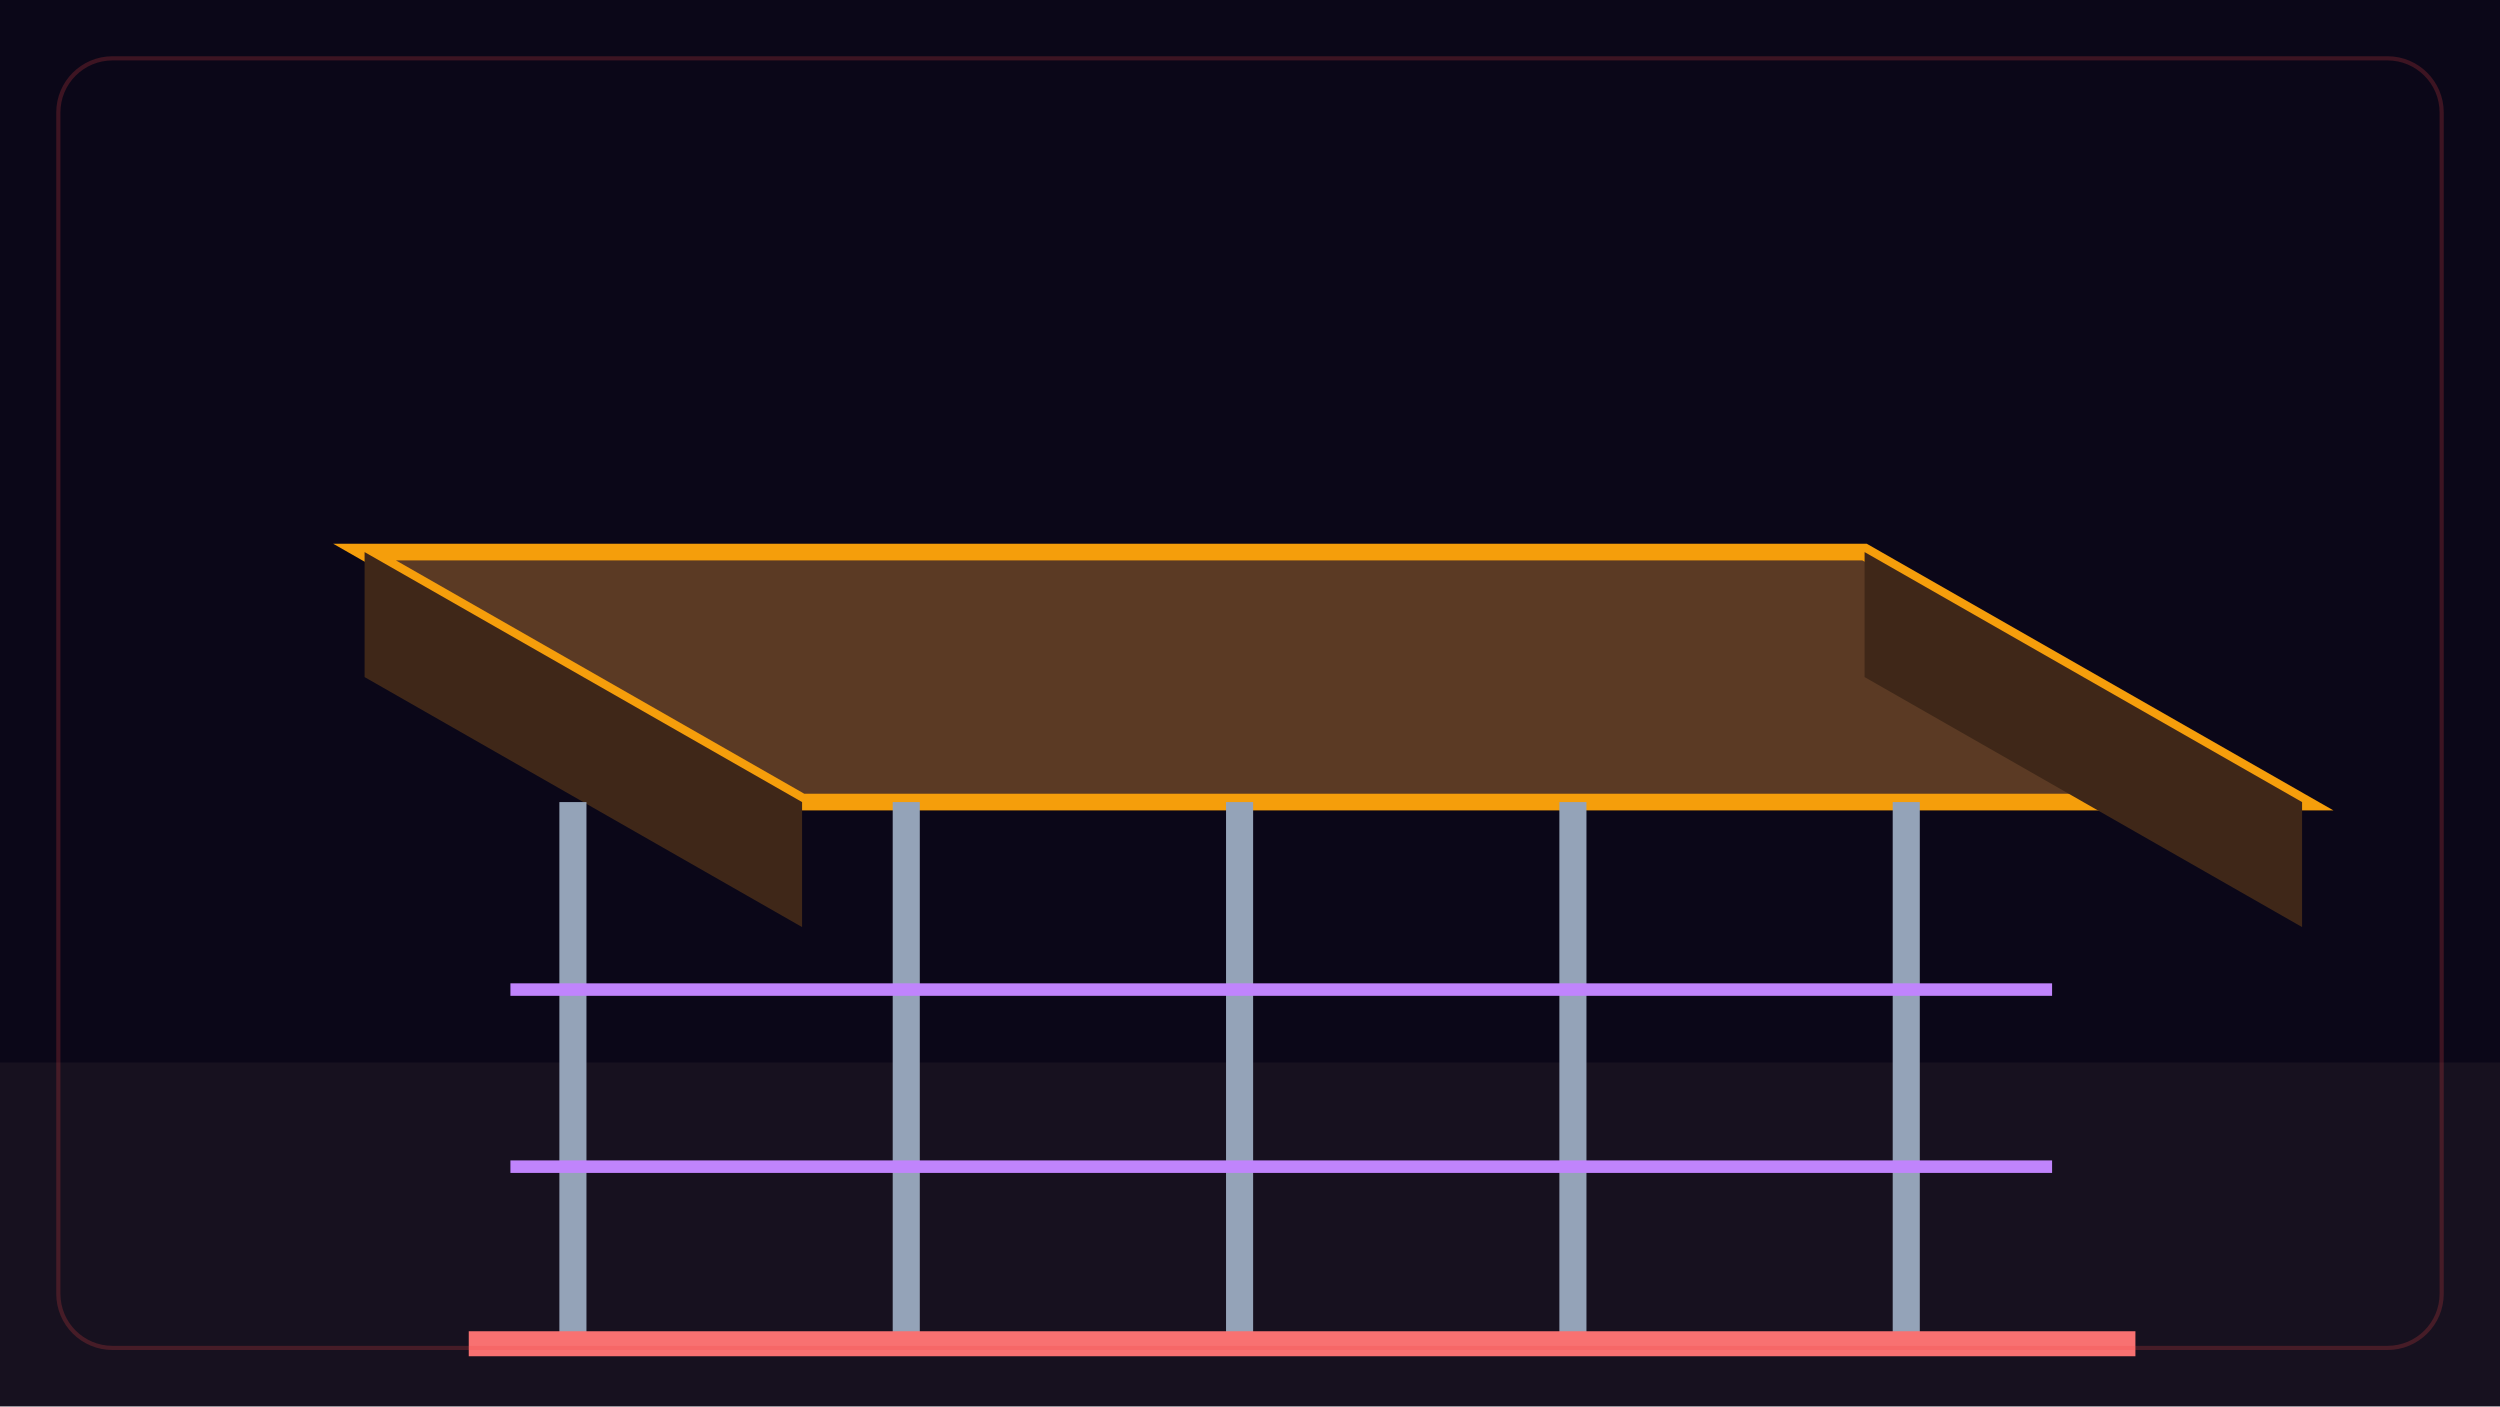
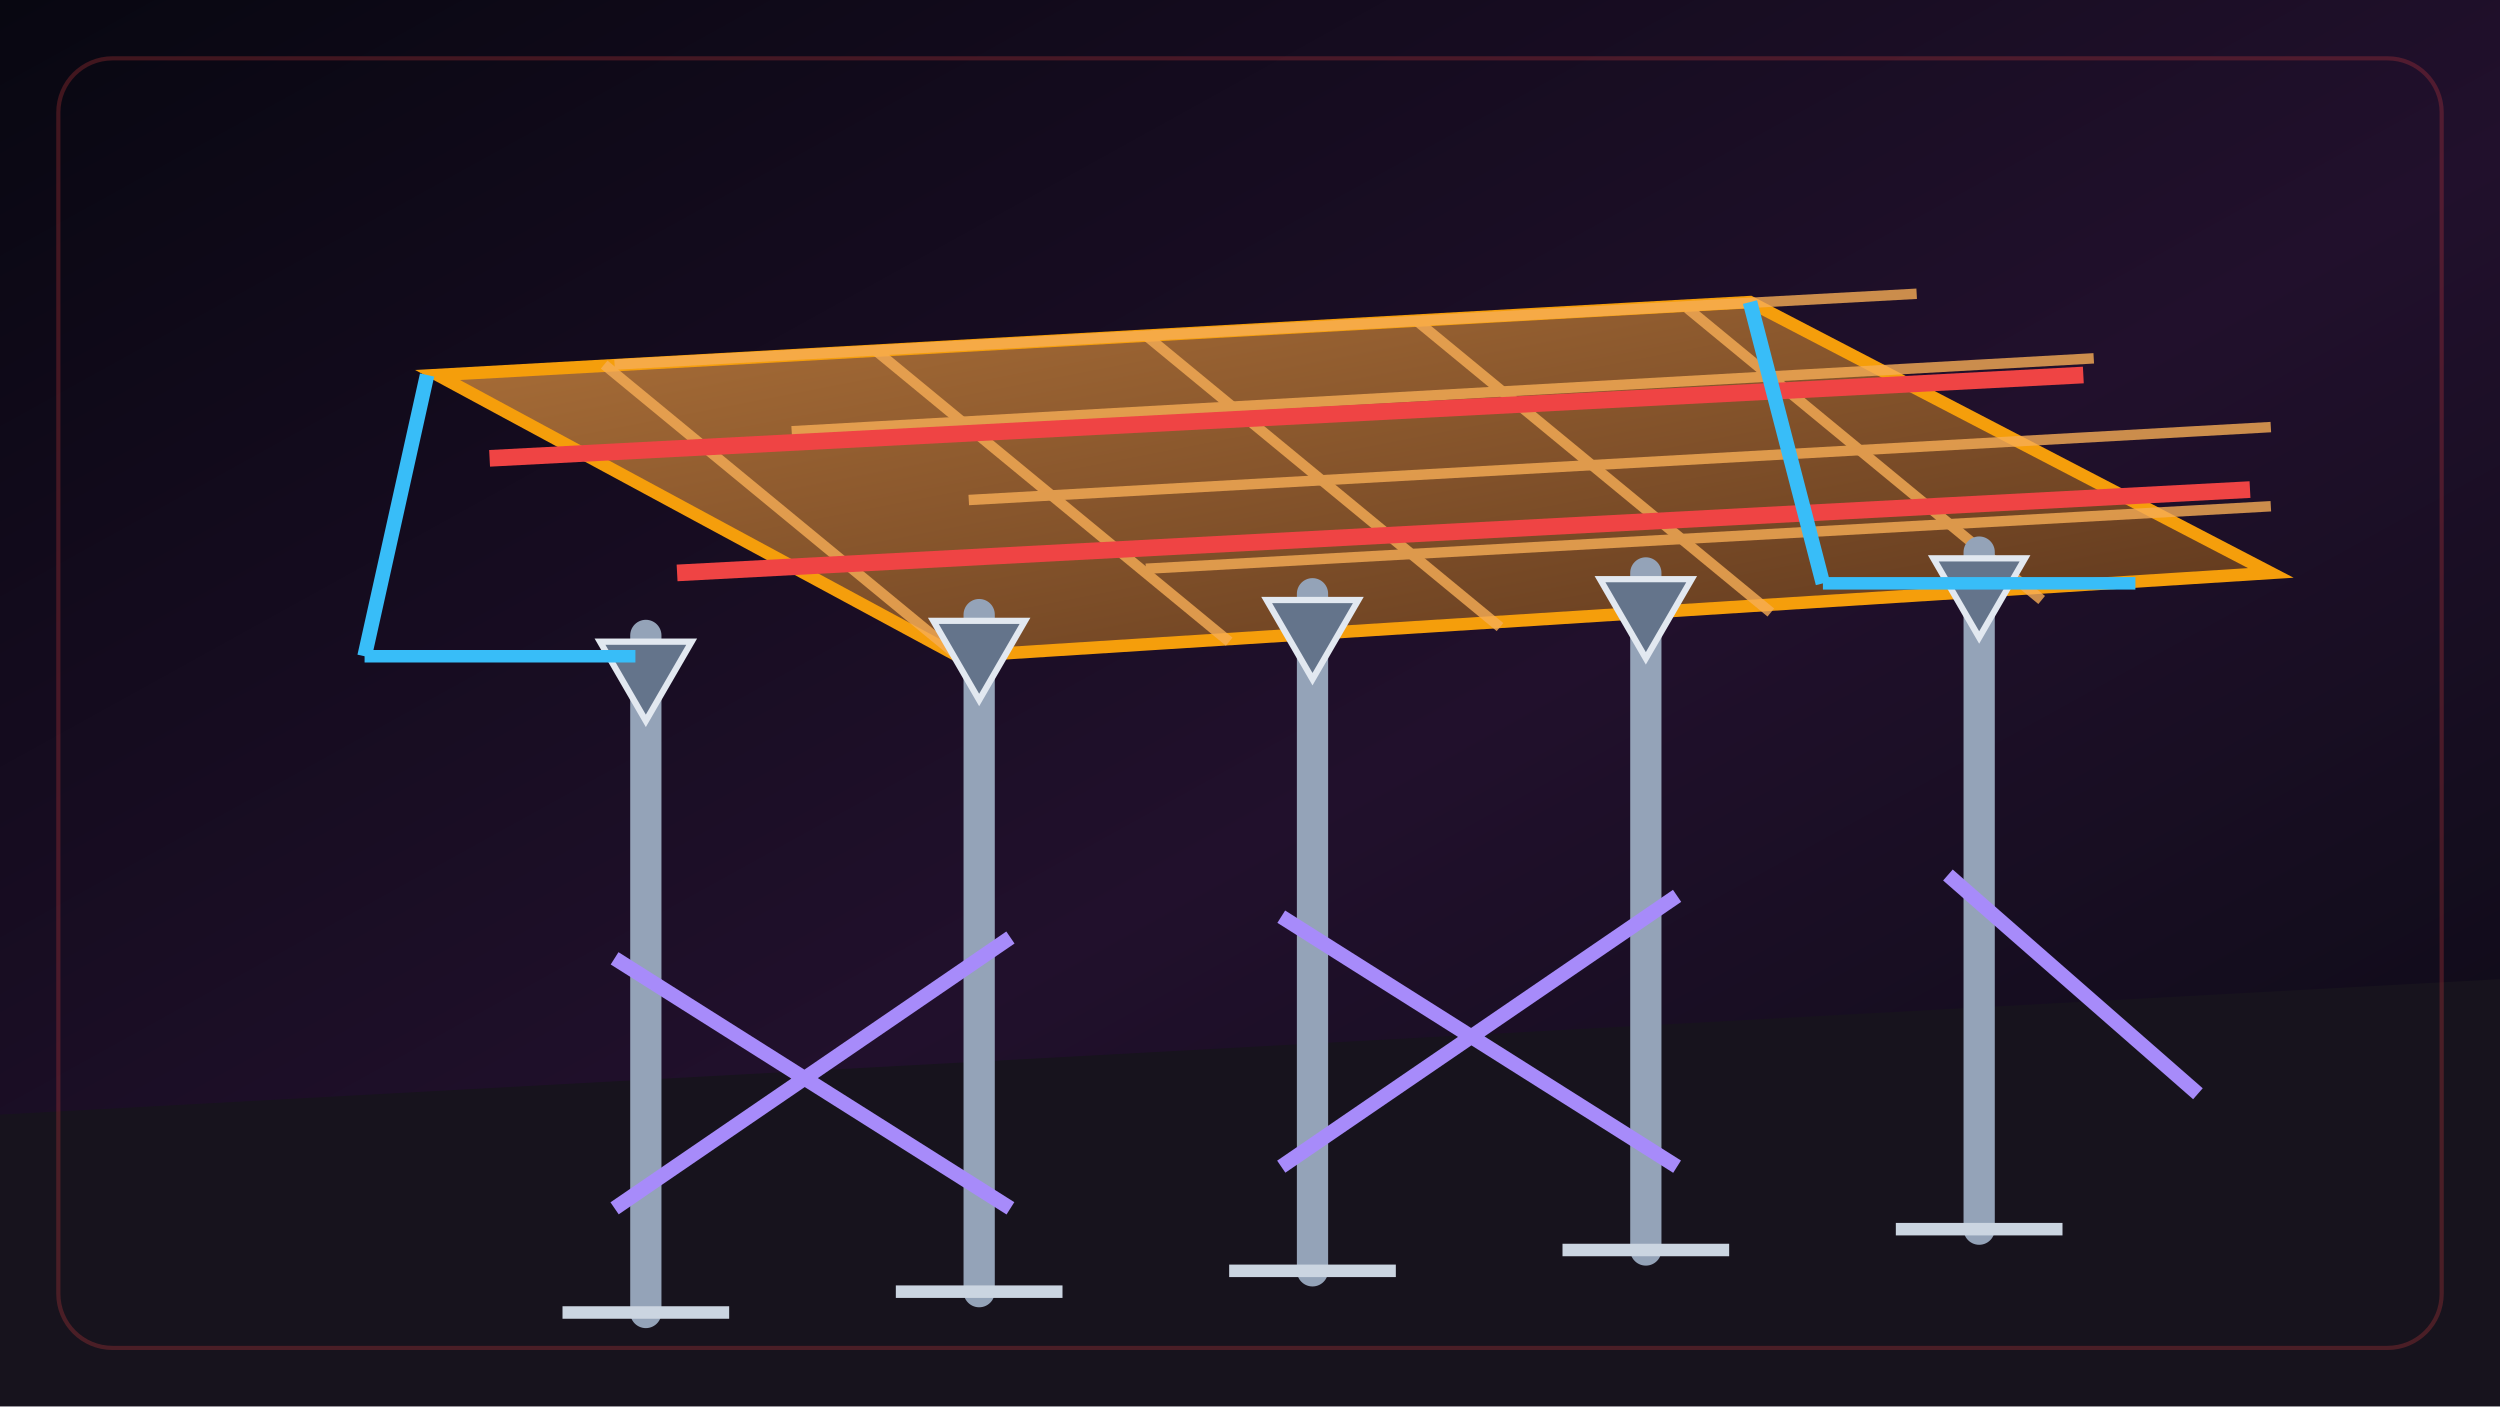
<svg xmlns="http://www.w3.org/2000/svg" viewBox="0 0 1200 675">
-   <rect width="1200" height="675" fill="#0b0718" />
-   <rect y="510" width="1200" height="165" fill="#17111f" />
-   <g transform="translate(95 105)">
-     <polygon points="80,160 800,160 1010,280 290,280" fill="#5b3a24" stroke="#f59e0b" stroke-width="8" />
-     <polygon points="80,160 290,280 290,340 80,220" fill="#3f2718" />
-     <polygon points="800,160 1010,280 1010,340 800,220" fill="#3f2718" />
-     <g stroke="#94a3b8" stroke-width="13">
-       <path d="M180 280v260M340 280v260M500 280v260M660 280v260M820 280v260" />
+   <defs>
+     <linearGradient id="bg" x1="0" y1="0" x2="1" y2="1">
+       <stop stop-color="#080711" />
+       <stop offset=".55" stop-color="#21102c" />
+       <stop offset="1" stop-color="#090a12" />
+     </linearGradient>
+     <linearGradient id="deck" x1="0" y1="0" x2="1" y2="1">
+       <stop stop-color="#ad7139" />
+       <stop offset="1" stop-color="#5b351c" />
+     </linearGradient>
+   </defs>
+   <rect width="1200" height="675" fill="url(#bg)" />
+   <polygon points="0,535 1200,470 1200,675 0,675" fill="#17131d" />
+   <g transform="translate(80 70)">
+     <polygon points="130,110 760,75 1010,205 380,245" fill="url(#deck)" stroke="#f59e0b" stroke-width="6" />
+     <g stroke="#f6ad55" stroke-width="5" opacity=".8">
+       <path d="M215 105l625-34M300 137l625-35M385 170l625-35M470 203l540-30" />
+       <path d="M210 105l170 140M340 98l170 140M470 91l170 140M600 84l170 140M730 78l170 140" />
    </g>
-     <g stroke="#c084fc" stroke-width="6">
-       <path d="M150 370h740M150 455h740" />
+     <g stroke="#ef4444" stroke-width="8">
+       <path d="M155 150L920 110" />
+       <path d="M245 205L1000 165" />
    </g>
-     <path d="M130 540h800" stroke="#f87171" stroke-width="12" />
+     <g stroke="#94a3b8" stroke-width="15" stroke-linecap="round">
+       <path d="M230 235v325M390 225v325M550 215v325M710 205v325M870 195v325" />
+     </g>
+     <g fill="#64748b" stroke="#e2e8f0" stroke-width="3">
+       <path d="M208 238h44l-22 38z" />
+       <path d="M368 228h44l-22 38z" />
+       <path d="M528 218h44l-22 38z" />
+       <path d="M688 208h44l-22 38z" />
+       <path d="M848 198h44l-22 38z" />
+     </g>
+     <g stroke="#a78bfa" stroke-width="7">
+       <path d="M215 390l190 120M405 380l-190 130M535 370l190 120M725 360l-190 130M855 350l120 105" />
+     </g>
+     <g stroke="#cbd5e1" stroke-width="6">
+       <path d="M190 560h80M350 550h80M510 540h80M670 530h80M830 520h80" />
+     </g>
+     <path d="M125 110l-30 135M760 75l35 135" stroke="#38bdf8" stroke-width="7" />
+     <g stroke="#38bdf8" stroke-width="6">
+       <path d="M95 245h130M795 210h150" />
+     </g>
  </g>
-   <rect x="28" y="28" width="1144" height="619" rx="26" fill="none" stroke="#ef4444" stroke-opacity=".22" stroke-width="2" />
+   <rect x="28" y="28" width="1144" height="619" rx="26" fill="none" stroke="#ef4444" stroke-opacity=".24" stroke-width="2" />
</svg>
